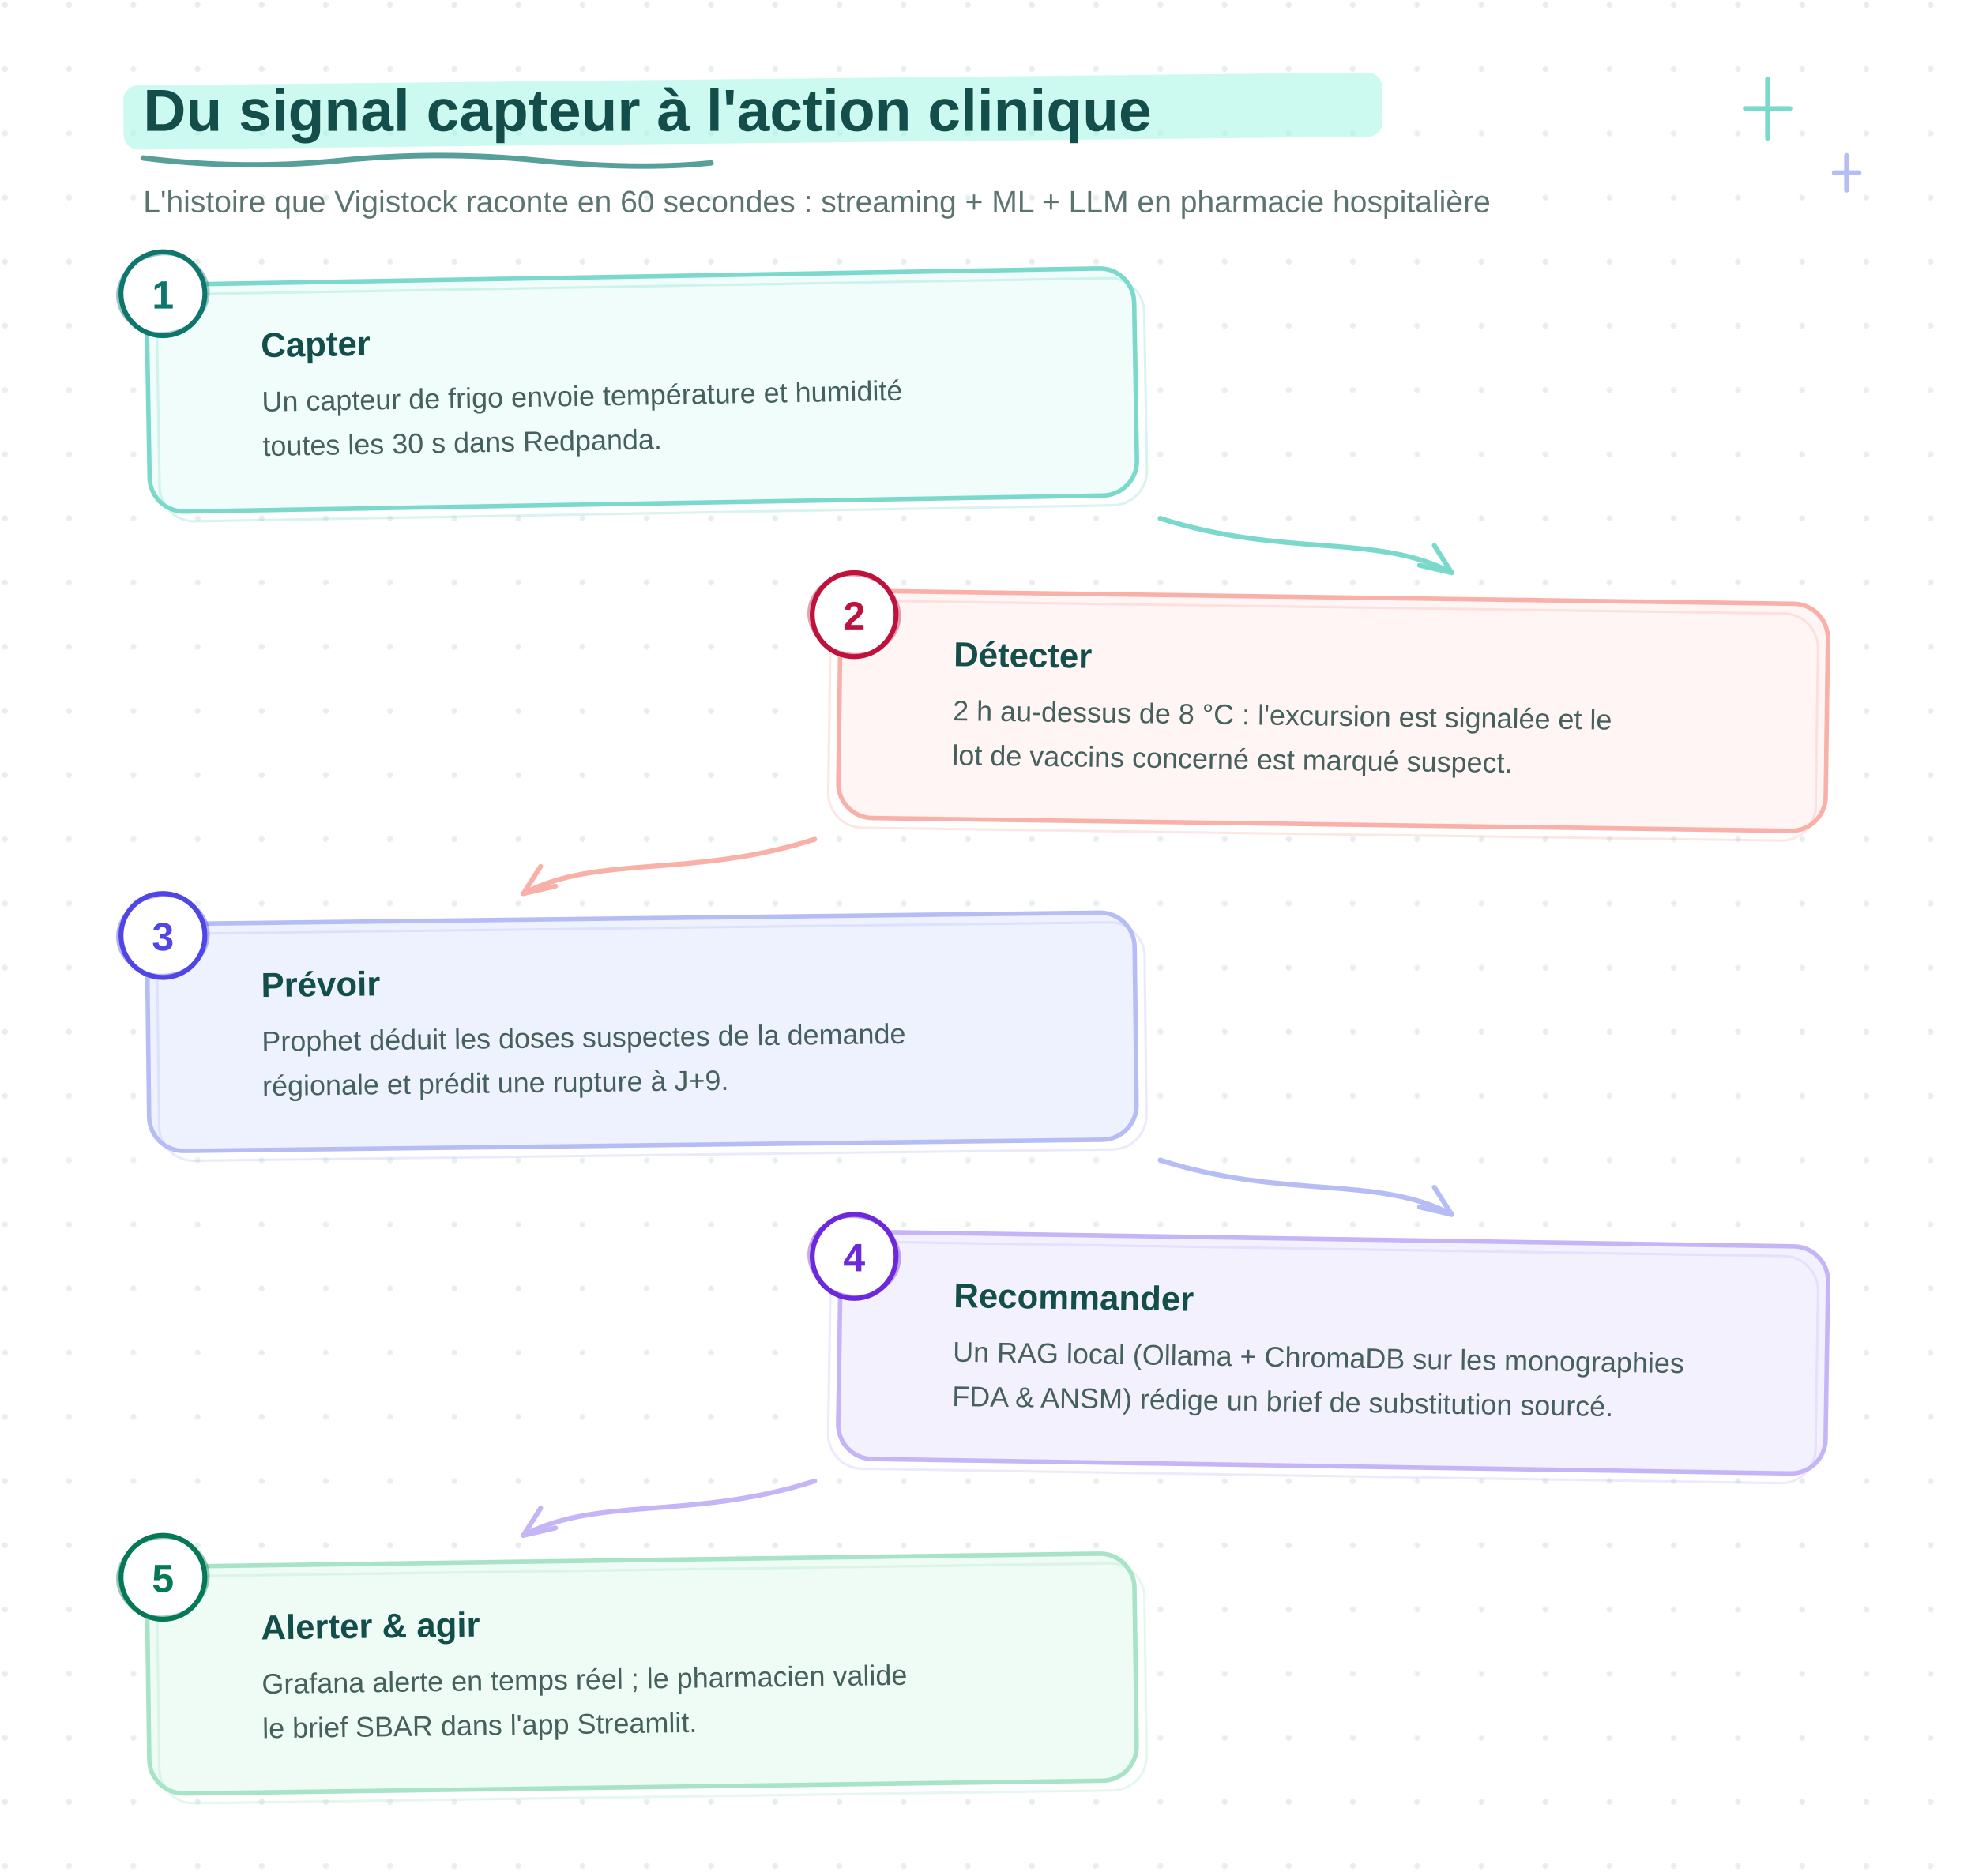
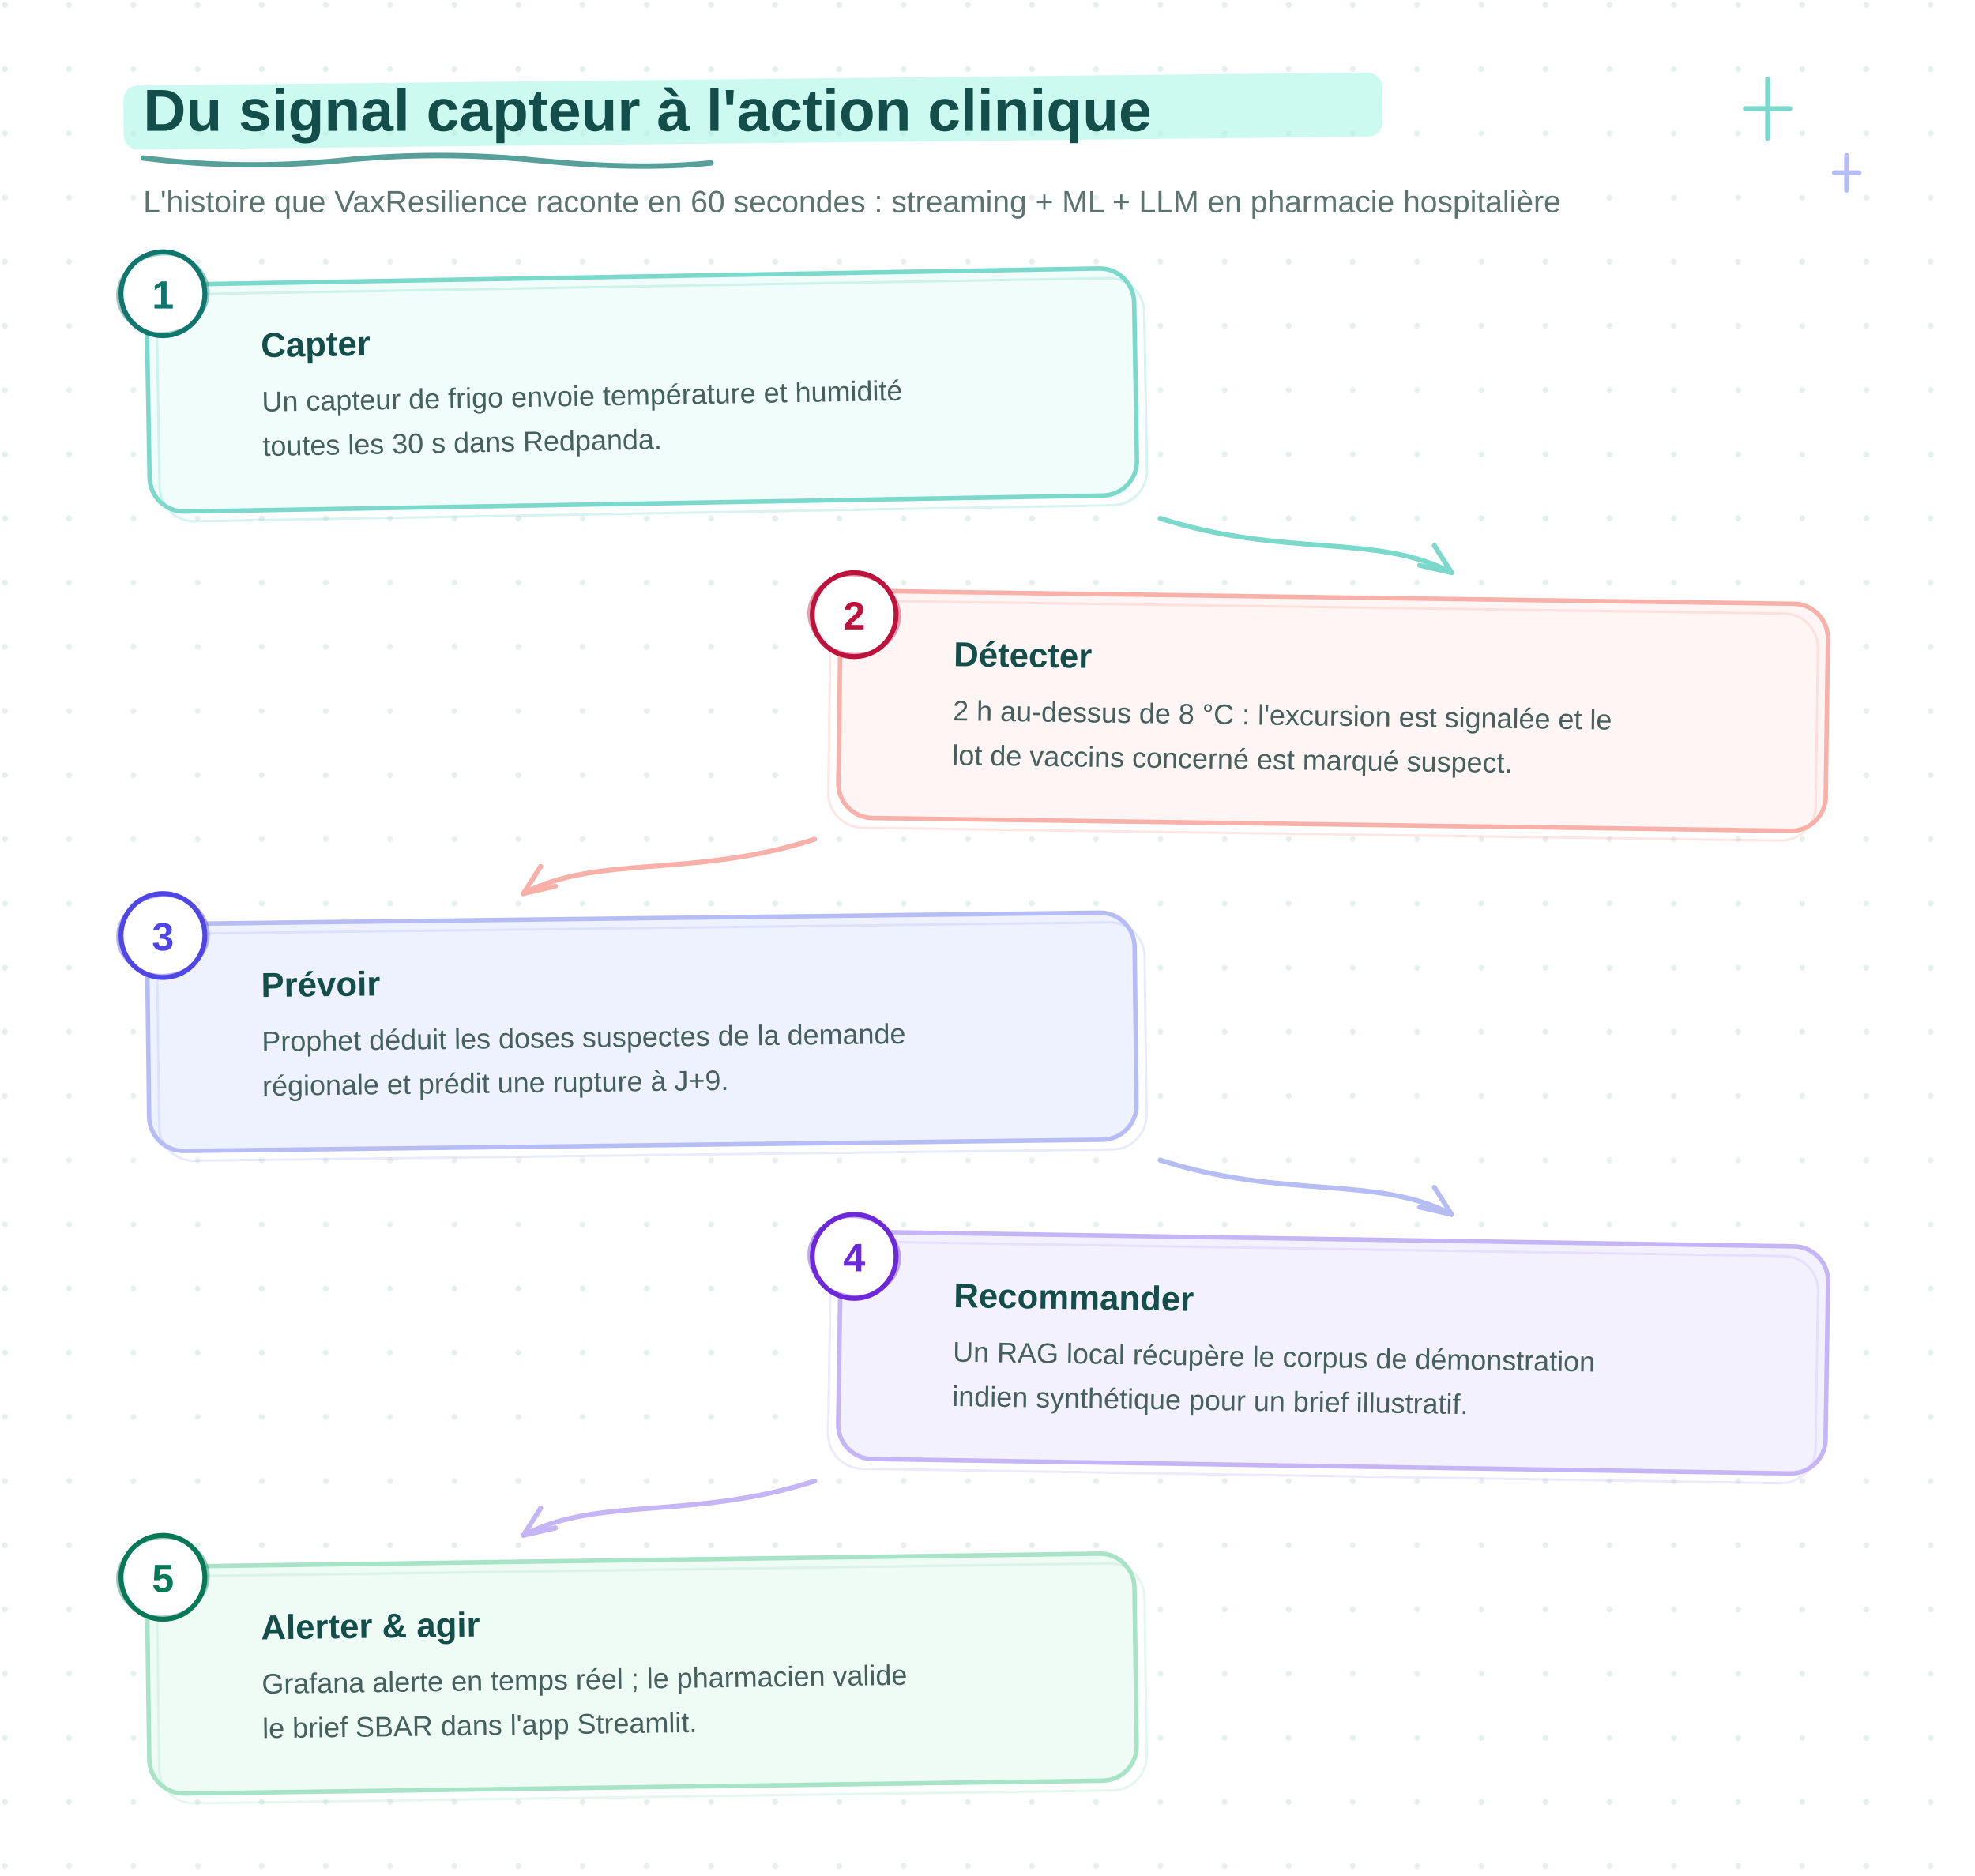
- <svg xmlns="http://www.w3.org/2000/svg" viewBox="0 0 800 760" width="800" height="760" role="img" aria-label="Comment Vigistock fonctionne, style croquis">
+ <svg xmlns="http://www.w3.org/2000/svg" viewBox="0 0 800 760" width="800" height="760" role="img" aria-label="Comment fonctionne VaxResilience, style croquis">
  <defs>
    <pattern id="dots" width="26" height="26" patternUnits="userSpaceOnUse">
      <circle cx="2" cy="2" r="1.2" fill="#E6EEED" />
    </pattern>
    <style>
      text { font-family:'Segoe UI',-apple-system,'Helvetica Neue',Arial,sans-serif; }
      .h1 { font-size:24px; font-weight:700; fill:#134E4A; }
      .h2 { font-size:12.5px; fill:#5C7470; }
      .num { font-size:16px; font-weight:700; }
      .st { font-size:14px; font-weight:700; fill:#134E4A; }
      .sd { font-size:11.5px; fill:#46615D; }
      .ft { font-size:13px; fill:#5C7470; font-style:italic; }
      .arrow { fill:none; stroke-width:2; stroke-linecap:round; }
    </style>
  </defs>
  <rect width="800" height="760" fill="#FFFFFF" />
  <rect width="800" height="760" fill="url(#dots)" />
  <rect x="50" y="32" width="510" height="26" rx="6" fill="#99F6E4" opacity="0.5" transform="rotate(-0.6 305 45)" />
  <text x="58" y="53" class="h1">Du signal capteur à l'action clinique</text>
  <path d="M58 64 q 40 5 80 1 t 80 0 t 70 1" fill="none" stroke="#0F766E" stroke-width="2.2" stroke-linecap="round" opacity="0.7" />
-   <text x="58" y="86" class="h2">L'histoire que Vigistock raconte en 60 secondes : streaming + ML + LLM en pharmacie hospitalière</text>
+   <text x="58" y="86" class="h2">L'histoire que VaxResilience raconte en 60 secondes : streaming + ML + LLM en pharmacie hospitalière</text>
  <path d="M716 44 l0 -12 M716 44 l0 12 M716 44 l-9 0 M716 44 l9 0" stroke="#7BD9CB" stroke-width="2" stroke-linecap="round" />
  <path d="M748 70 l0 -7 M748 70 l0 7 M748 70 l-5 0 M748 70 l5 0" stroke="#B6BDF5" stroke-width="2" stroke-linecap="round" />
  <g transform="rotate(-1 260 158)">
    <rect x="60" y="112" width="400" height="92" rx="14" fill="#F0FDFA" stroke="#7BD9CB" stroke-width="1.8" />
    <rect x="64" y="116" width="400" height="92" rx="14" fill="none" stroke="#7BD9CB" stroke-width="1" opacity="0.3" />
    <text x="106" y="142" class="st">Capter</text>
    <text x="106" y="164" class="sd">Un capteur de frigo envoie température et humidité</text>
    <text x="106" y="182" class="sd">toutes les 30 s dans Redpanda.</text>
  </g>
  <circle cx="66" cy="119" r="17" fill="#FFFFFF" stroke="#0F766E" stroke-width="2" />
  <ellipse cx="66" cy="119" rx="18.5" ry="16" fill="none" stroke="#0F766E" stroke-width="1" opacity="0.4" transform="rotate(-8 66 119)" />
  <text x="66" y="125" class="num" fill="#0F766E" text-anchor="middle">1</text>
  <path d="M470 210 C 520 226, 558 216, 588 232" class="arrow" stroke="#7BD9CB" />
  <path d="M588 232 L575 229 M588 232 L581 221" class="arrow" stroke="#7BD9CB" />
  <g transform="rotate(0.8 540 288)">
    <rect x="340" y="242" width="400" height="92" rx="14" fill="#FFF5F4" stroke="#F8B0A8" stroke-width="1.8" />
    <rect x="336" y="246" width="400" height="92" rx="14" fill="none" stroke="#F8B0A8" stroke-width="1" opacity="0.3" />
    <text x="386" y="272" class="st">Détecter</text>
    <text x="386" y="294" class="sd">2 h au-dessus de 8 °C : l'excursion est signalée et le</text>
    <text x="386" y="312" class="sd">lot de vaccins concerné est marqué suspect.</text>
  </g>
  <circle cx="346" cy="249" r="17" fill="#FFFFFF" stroke="#BE123C" stroke-width="2" />
  <ellipse cx="346" cy="249" rx="18.5" ry="16" fill="none" stroke="#BE123C" stroke-width="1" opacity="0.4" transform="rotate(7 346 249)" />
  <text x="346" y="255" class="num" fill="#BE123C" text-anchor="middle">2</text>
  <path d="M330 340 C 280 356, 242 346, 212 362" class="arrow" stroke="#F8B0A8" />
  <path d="M212 362 L225 359 M212 362 L219 351" class="arrow" stroke="#F8B0A8" />
  <g transform="rotate(-0.7 260 418)">
    <rect x="60" y="372" width="400" height="92" rx="14" fill="#EEF2FF" stroke="#B6BDF5" stroke-width="1.8" />
    <rect x="64" y="376" width="400" height="92" rx="14" fill="none" stroke="#B6BDF5" stroke-width="1" opacity="0.3" />
    <text x="106" y="402" class="st">Prévoir</text>
    <text x="106" y="424" class="sd">Prophet déduit les doses suspectes de la demande</text>
    <text x="106" y="442" class="sd">régionale et prédit une rupture à J+9.</text>
  </g>
  <circle cx="66" cy="379" r="17" fill="#FFFFFF" stroke="#4F46E5" stroke-width="2" />
  <ellipse cx="66" cy="379" rx="18.5" ry="16" fill="none" stroke="#4F46E5" stroke-width="1" opacity="0.4" transform="rotate(-6 66 379)" />
  <text x="66" y="385" class="num" fill="#4F46E5" text-anchor="middle">3</text>
  <path d="M470 470 C 520 486, 558 476, 588 492" class="arrow" stroke="#B6BDF5" />
  <path d="M588 492 L575 489 M588 492 L581 481" class="arrow" stroke="#B6BDF5" />
  <g transform="rotate(0.9 540 548)">
    <rect x="340" y="502" width="400" height="92" rx="14" fill="#F4F1FF" stroke="#C5B5F7" stroke-width="1.8" />
    <rect x="336" y="506" width="400" height="92" rx="14" fill="none" stroke="#C5B5F7" stroke-width="1" opacity="0.3" />
    <text x="386" y="532" class="st">Recommander</text>
-     <text x="386" y="554" class="sd">Un RAG local (Ollama + ChromaDB sur les monographies</text>
-     <text x="386" y="572" class="sd">FDA &amp; ANSM) rédige un brief de substitution sourcé.</text>
+     <text x="386" y="554" class="sd">Un RAG local récupère le corpus de démonstration</text>
+     <text x="386" y="572" class="sd">indien synthétique pour un brief illustratif.</text>
  </g>
  <circle cx="346" cy="509" r="17" fill="#FFFFFF" stroke="#6D28D9" stroke-width="2" />
  <ellipse cx="346" cy="509" rx="18.5" ry="16" fill="none" stroke="#6D28D9" stroke-width="1" opacity="0.4" transform="rotate(8 346 509)" />
  <text x="346" y="515" class="num" fill="#6D28D9" text-anchor="middle">4</text>
  <path d="M330 600 C 280 616, 242 606, 212 622" class="arrow" stroke="#C5B5F7" />
  <path d="M212 622 L225 619 M212 622 L219 611" class="arrow" stroke="#C5B5F7" />
  <g transform="rotate(-0.8 260 678)">
    <rect x="60" y="632" width="400" height="92" rx="14" fill="#EFFBF5" stroke="#A7E3C6" stroke-width="1.8" />
    <rect x="64" y="636" width="400" height="92" rx="14" fill="none" stroke="#A7E3C6" stroke-width="1" opacity="0.3" />
    <text x="106" y="662" class="st">Alerter &amp; agir</text>
    <text x="106" y="684" class="sd">Grafana alerte en temps réel ; le pharmacien valide</text>
    <text x="106" y="702" class="sd">le brief SBAR dans l'app Streamlit.</text>
  </g>
  <circle cx="66" cy="639" r="17" fill="#FFFFFF" stroke="#047857" stroke-width="2" />
  <ellipse cx="66" cy="639" rx="18.5" ry="16" fill="none" stroke="#047857" stroke-width="1" opacity="0.4" transform="rotate(-7 66 639)" />
  <text x="66" y="645" class="num" fill="#047857" text-anchor="middle">5</text>
</svg>
